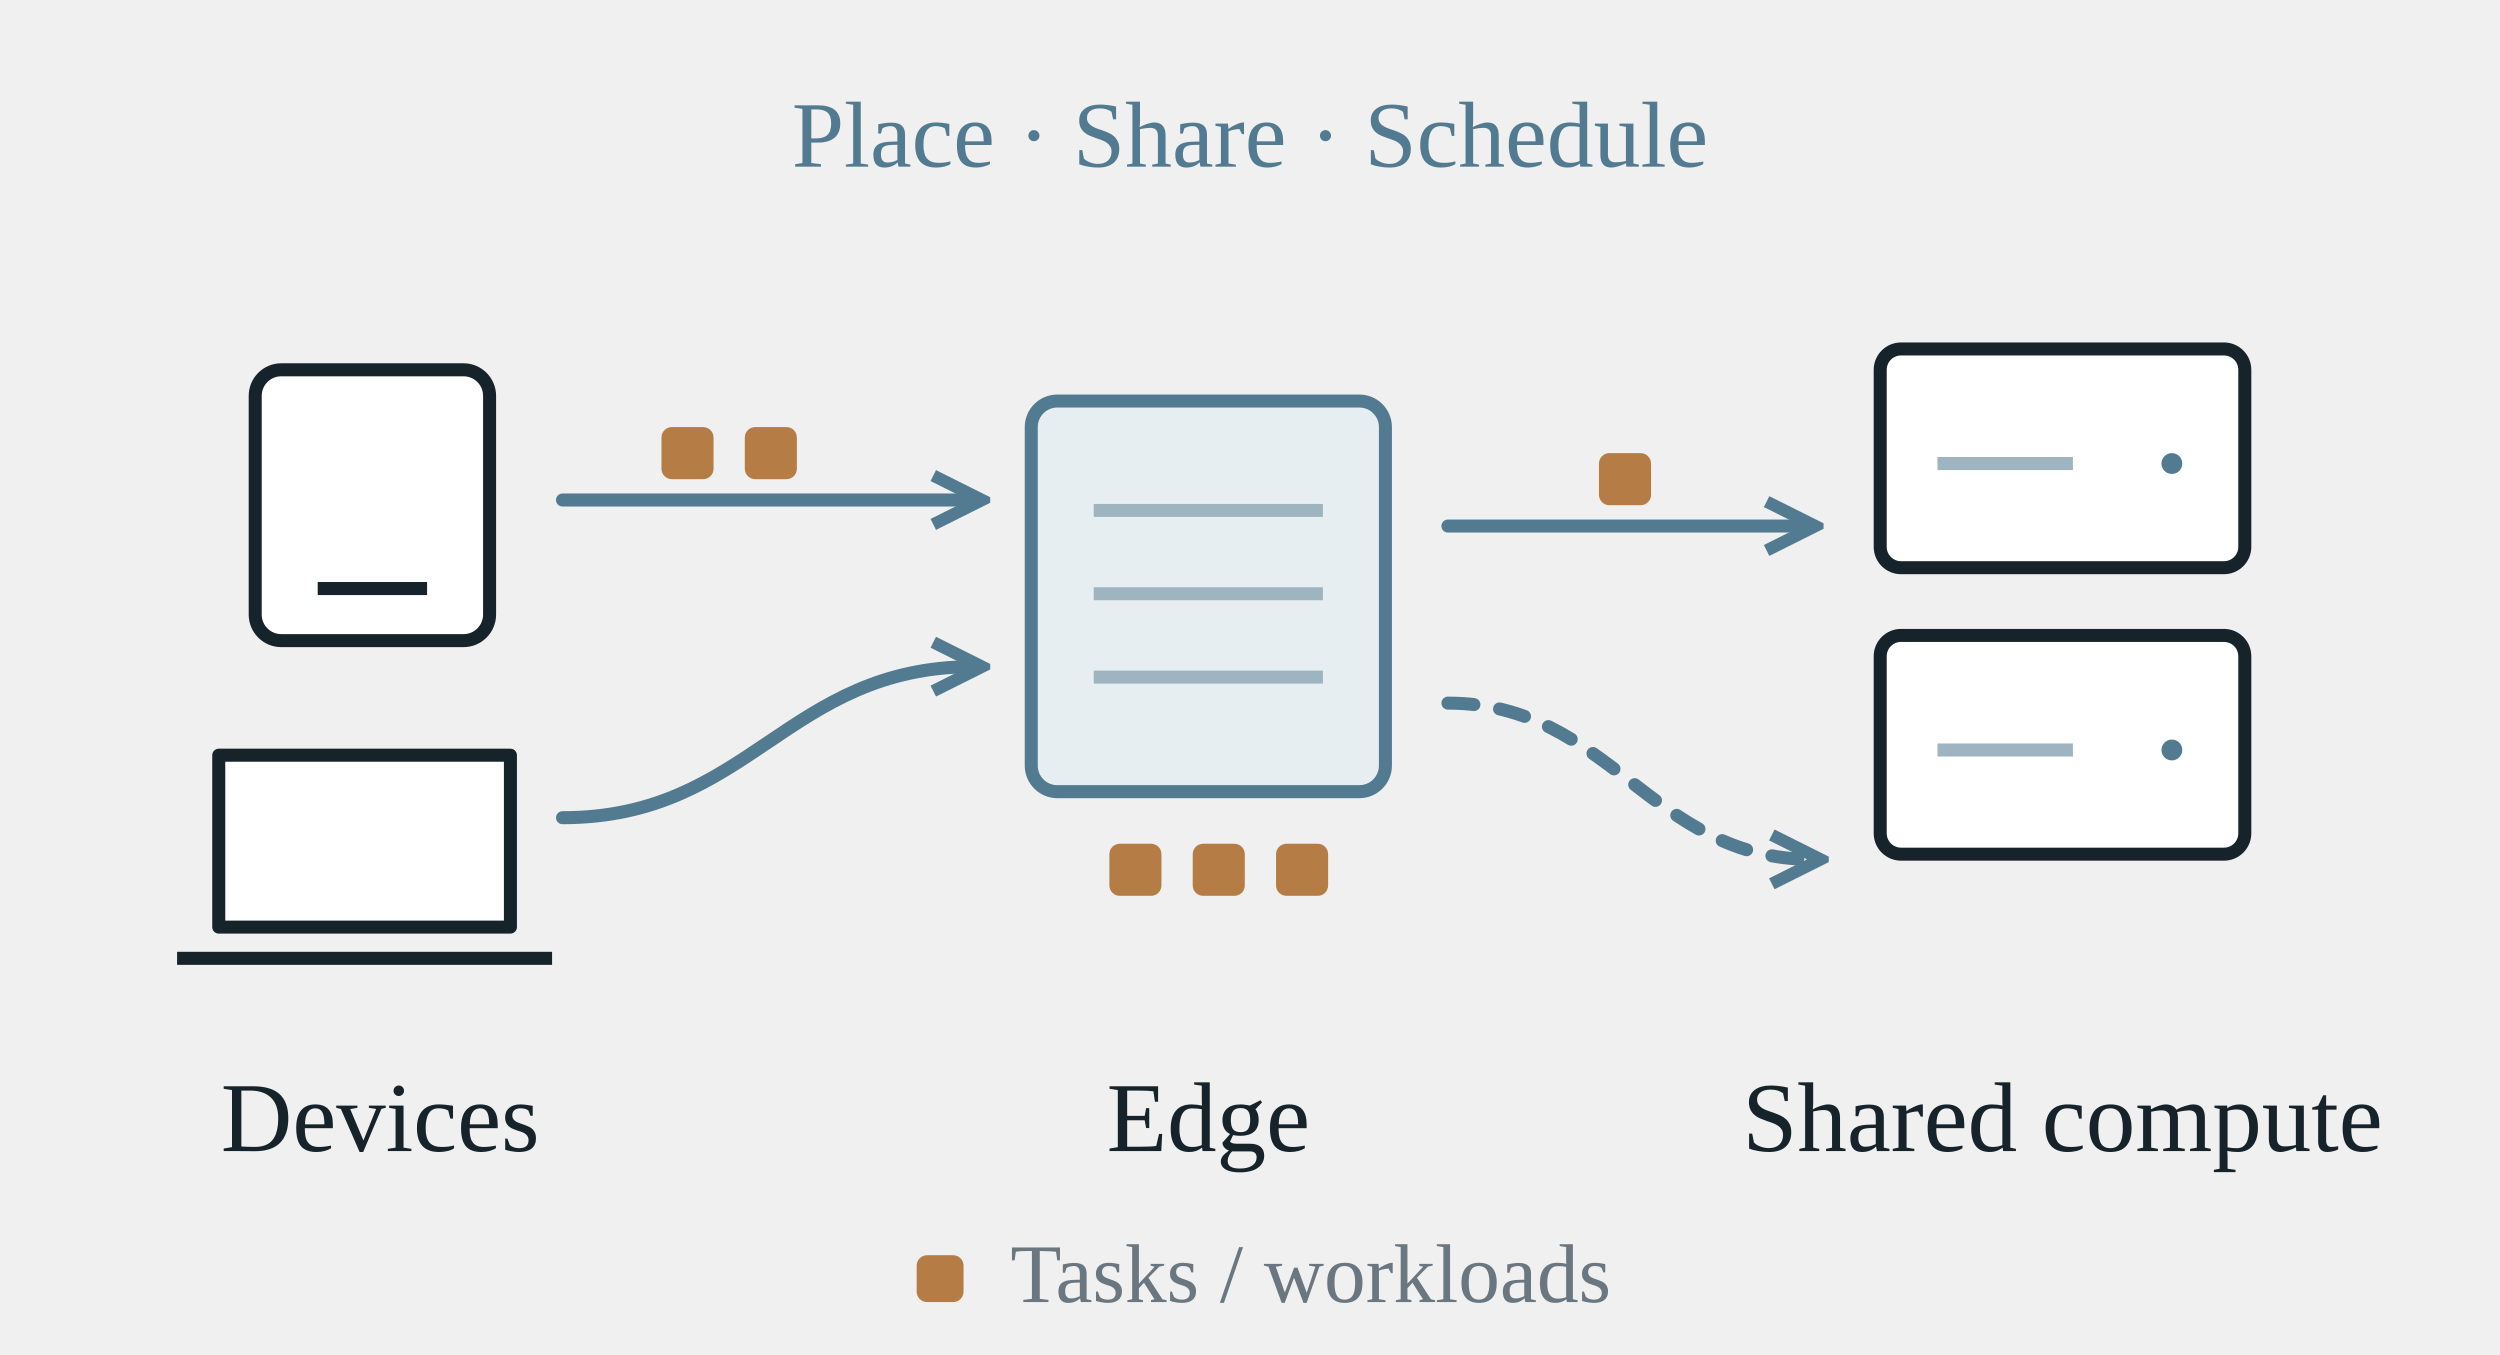
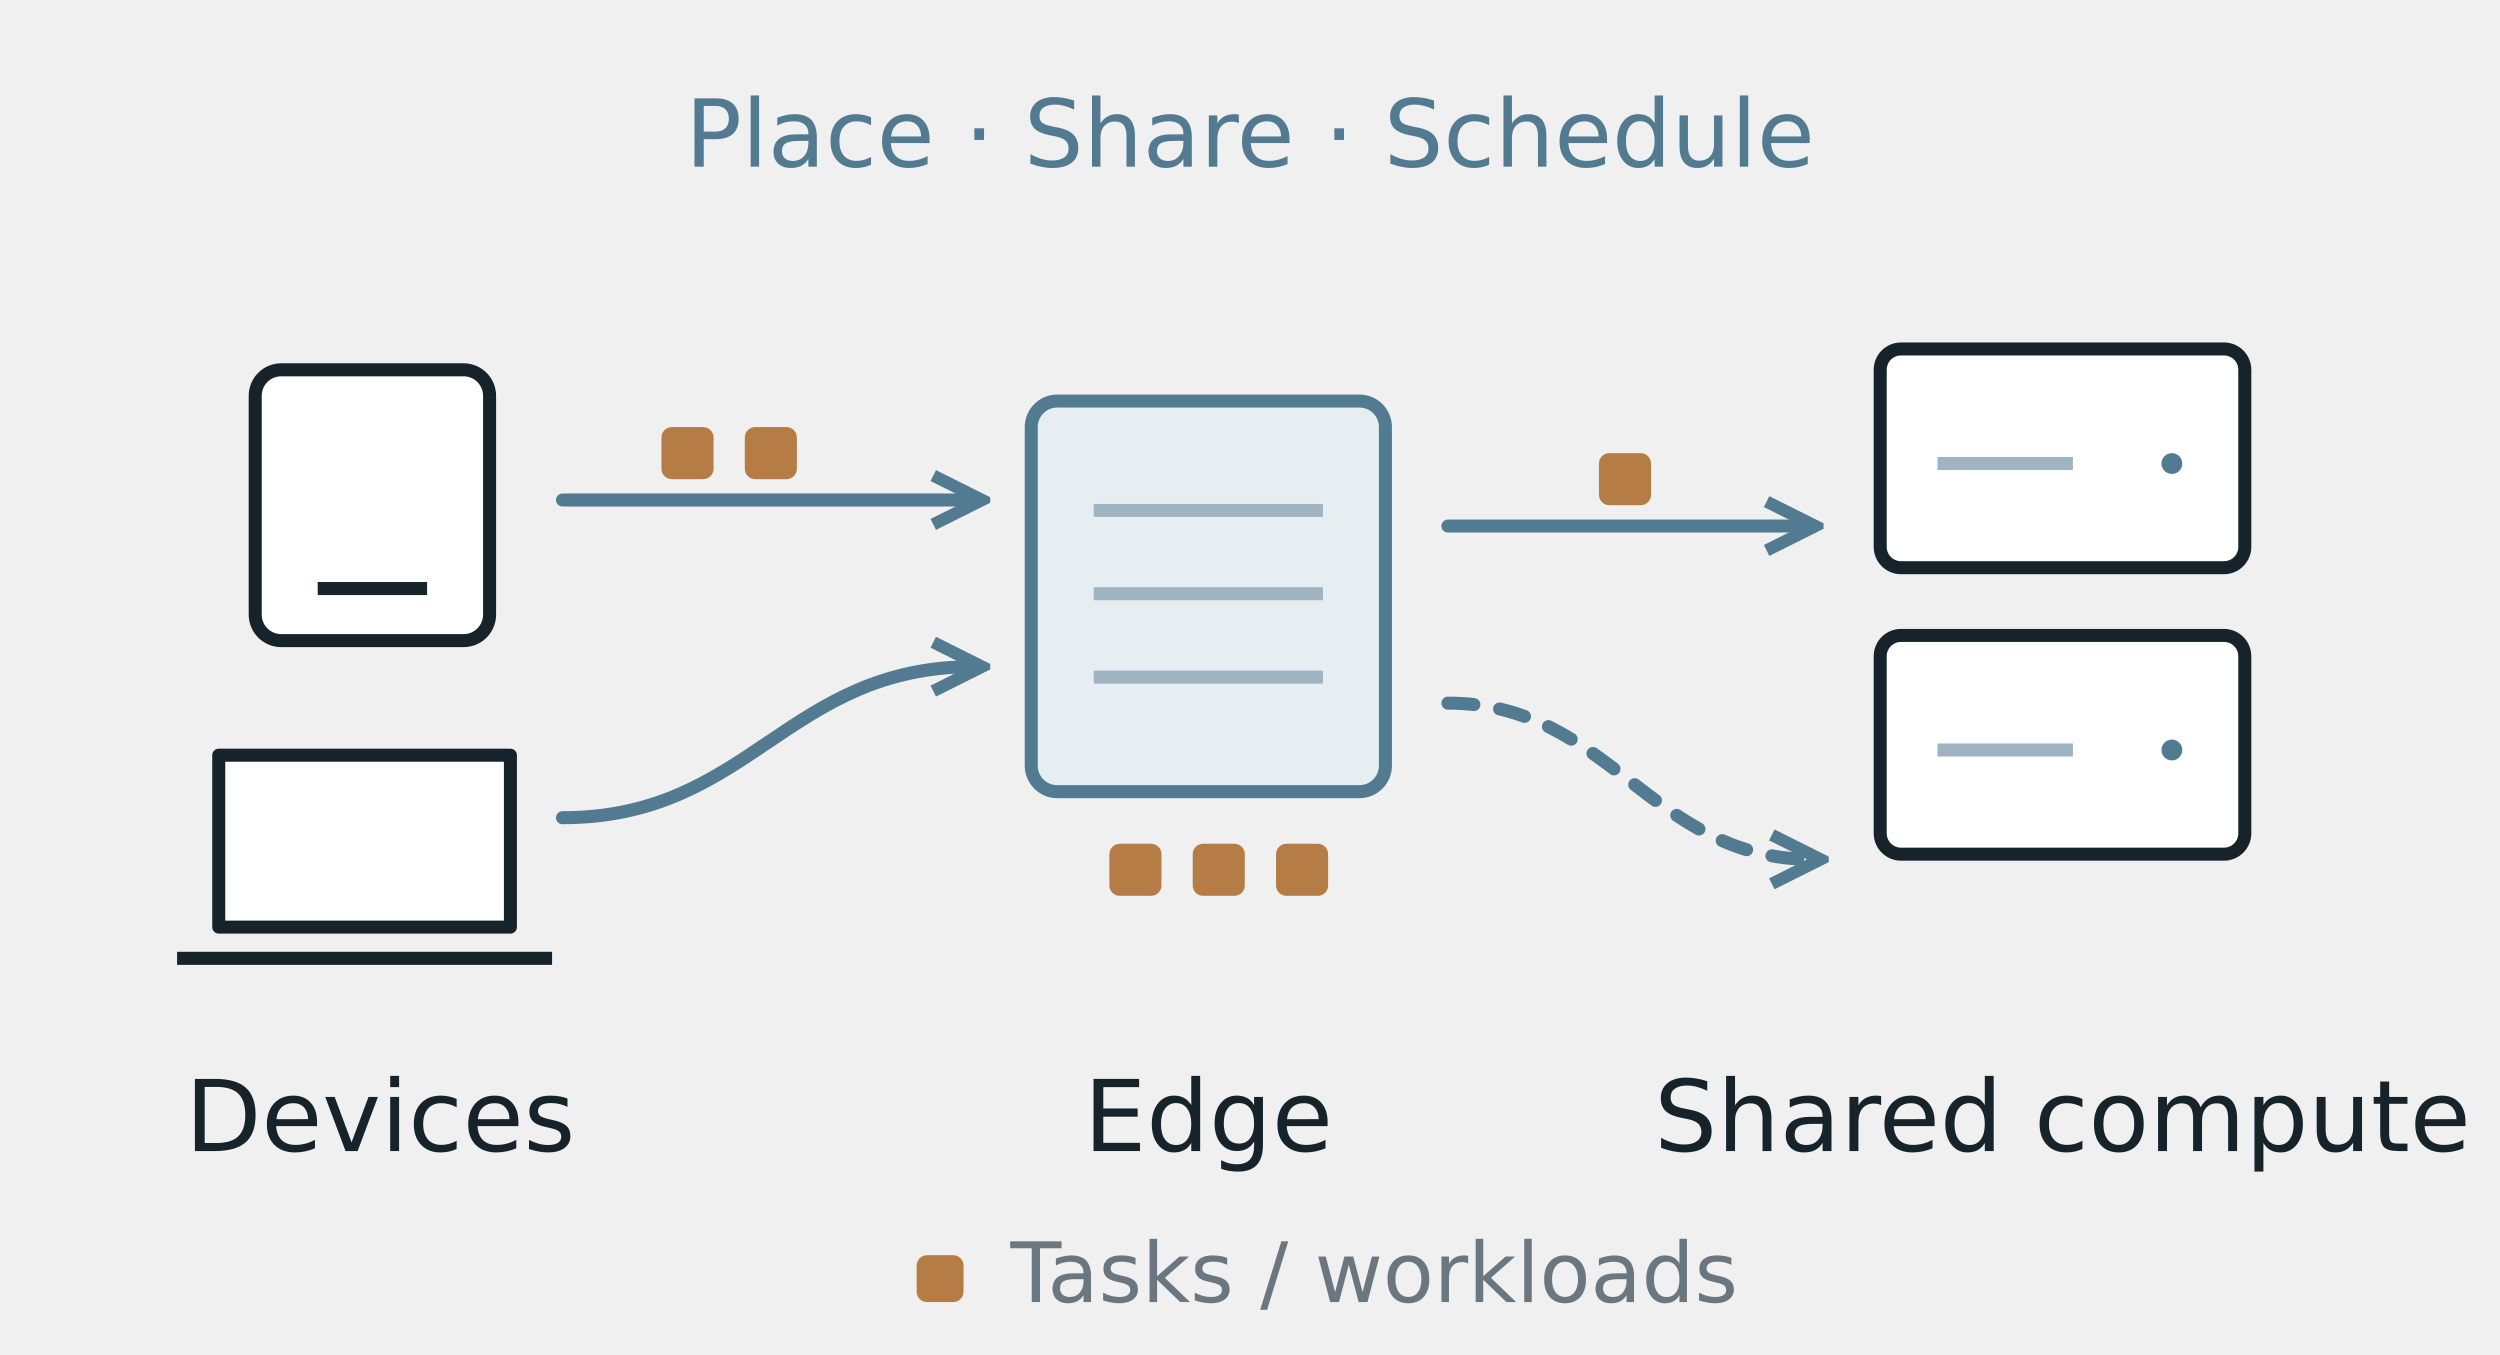
- <svg xmlns="http://www.w3.org/2000/svg" viewBox="0 0 480 260" role="img" aria-labelledby="title desc">
-   <defs>
+ <svg xmlns="http://www.w3.org/2000/svg" viewBox="0 0 480 260" role="img" aria-labelledby="title desc" version="1.1" id="svg69">
+   <defs id="defs7">
    <marker id="flow-arrow" viewBox="0 0 8 8" refX="6" refY="4" markerWidth="5" markerHeight="5" orient="auto">
-       <path d="M1 1 7 4 1 7" fill="none" stroke="#527b91" stroke-width="1.5" />
+       <path d="M1 1 7 4 1 7" fill="none" stroke="#527b91" stroke-width="1.5" id="path4" />
    </marker>
  </defs>
-   <g font-family="Source Sans 3, Segoe UI, Arial, sans-serif" fill="#17232b">
-     <text x="240" y="32" text-anchor="middle" font-size="18" fill="#527b91">Place · Share · Schedule</text>
-     <g fill="none" stroke="#527b91" stroke-width="2.5" stroke-linecap="round" stroke-linejoin="round">
-       <path d="M108 96 H187" marker-end="url(#flow-arrow)" />
-       <path d="M108 157 C144 157 151 128 187 128" marker-end="url(#flow-arrow)" />
-       <path d="M278 101 H347" marker-end="url(#flow-arrow)" />
-       <path d="M278 135 C309 135 317 165 348 165" stroke-dasharray="5 5" marker-end="url(#flow-arrow)" />
+   <g fill="#17232b" id="g67">
+     <g aria-label="Place · Share · Schedule" id="text9" style="fill:#527b91">
+       <path d="m 135.12,20.337 v 4.931 h 2.232 q 1.239,0 1.916,-0.642 0.677,-0.642 0.677,-1.828 0,-1.178 -0.677,-1.819 -0.677,-0.642 -1.916,-0.642 z m -1.775,-1.459 h 4.008 q 2.206,0 3.331,1.002 1.134,0.993 1.134,2.918 0,1.942 -1.134,2.936 -1.125,0.993 -3.331,0.993 h -2.232 V 32 h -1.775 z" id="path73" />
+       <path d="m 144.129,18.324 h 1.617 V 32 h -1.617 z" id="path75" />
+       <path d="m 153.604,27.052 q -1.96,0 -2.716,0.448 -0.756,0.448 -0.756,1.529 0,0.861 0.562,1.371 0.571,0.501 1.547,0.501 1.345,0 2.153,-0.949 0.817,-0.958 0.817,-2.54 v -0.36 z m 3.226,-0.668 V 32 h -1.617 v -1.494 q -0.554,0.896 -1.38,1.327 -0.826,0.422 -2.021,0.422 -1.512,0 -2.408,-0.844 -0.888,-0.853 -0.888,-2.276 0,-1.661 1.107,-2.505 1.116,-0.844 3.322,-0.844 h 2.268 V 25.628 q 0,-1.116 -0.738,-1.723 -0.729,-0.615 -2.057,-0.615 -0.844,0 -1.644,0.202 -0.8,0.202 -1.538,0.606 v -1.494 q 0.888,-0.343 1.723,-0.51 0.835,-0.176 1.626,-0.176 2.136,0 3.19,1.107 1.055,1.107 1.055,3.357 z" id="path77" />
+       <path d="m 167.244,22.534 v 1.512 q -0.686,-0.378 -1.38,-0.562 -0.686,-0.193 -1.389,-0.193 -1.573,0 -2.443,1.002 -0.87,0.993 -0.87,2.795 0,1.802 0.87,2.804 0.87,0.993 2.443,0.993 0.703,0 1.389,-0.185 0.694,-0.193 1.38,-0.571 v 1.494 q -0.677,0.316 -1.406,0.475 -0.721,0.158 -1.538,0.158 -2.224,0 -3.533,-1.397 -1.31,-1.397 -1.31,-3.771 0,-2.408 1.318,-3.788 1.327,-1.38 3.63,-1.38 0.747,0 1.459,0.158 0.712,0.149 1.38,0.457 z" id="path79" />
+       <path d="m 178.477,26.674 v 0.791 h -7.436 q 0.105,1.67 1.002,2.549 0.905,0.87 2.514,0.87 0.932,0 1.802,-0.229 0.879,-0.229 1.74,-0.686 v 1.529 q -0.87,0.369 -1.784,0.562 -0.914,0.193 -1.854,0.193 -2.355,0 -3.735,-1.371 -1.371,-1.371 -1.371,-3.709 0,-2.417 1.301,-3.832 1.31,-1.424 3.524,-1.424 1.986,0 3.138,1.283 1.16,1.274 1.16,3.472 z m -1.617,-0.475 q -0.018,-1.327 -0.747,-2.118 -0.721,-0.791 -1.916,-0.791 -1.354,0 -2.171,0.765 -0.809,0.765 -0.932,2.153 z" id="path81" />
+       <path d="m 187.081,24.635 h 1.855 v 2.232 h -1.855 z" id="path83" />
+       <path d="m 206.232,19.309 v 1.731 q -1.011,-0.483 -1.907,-0.721 -0.896,-0.237 -1.731,-0.237 -1.45,0 -2.241,0.562 -0.782,0.562 -0.782,1.6 0,0.87 0.519,1.318 0.527,0.439 1.986,0.712 l 1.072,0.22 q 1.986,0.378 2.927,1.336 0.949,0.949 0.949,2.549 0,1.907 -1.283,2.892 -1.274,0.984 -3.744,0.984 -0.932,0 -1.986,-0.211 -1.046,-0.211 -2.171,-0.624 v -1.828 q 1.081,0.606 2.118,0.914 1.037,0.308 2.039,0.308 1.521,0 2.347,-0.598 0.826,-0.598 0.826,-1.705 0,-0.967 -0.598,-1.512 -0.589,-0.545 -1.942,-0.817 l -1.081,-0.211 q -1.986,-0.396 -2.874,-1.239 -0.888,-0.844 -0.888,-2.347 0,-1.74 1.222,-2.742 1.23,-1.002 3.384,-1.002 0.923,0 1.881,0.167 0.958,0.167 1.96,0.501 z" id="path85" />
+       <path d="M 217.904,26.059 V 32 h -1.617 v -5.889 q 0,-1.397 -0.545,-2.092 -0.545,-0.694 -1.635,-0.694 -1.31,0 -2.065,0.835 -0.756,0.835 -0.756,2.276 V 32 h -1.626 V 18.324 h 1.626 v 5.361 q 0.58,-0.888 1.362,-1.327 0.791,-0.439 1.819,-0.439 1.696,0 2.566,1.055 0.87,1.046 0.87,3.085 z" id="path87" />
+       <path d="m 225.604,27.052 q -1.96,0 -2.716,0.448 -0.756,0.448 -0.756,1.529 0,0.861 0.562,1.371 0.571,0.501 1.547,0.501 1.345,0 2.153,-0.949 0.817,-0.958 0.817,-2.54 v -0.36 z m 3.226,-0.668 V 32 h -1.617 v -1.494 q -0.554,0.896 -1.38,1.327 -0.826,0.422 -2.021,0.422 -1.512,0 -2.408,-0.844 -0.888,-0.853 -0.888,-2.276 0,-1.661 1.107,-2.505 1.116,-0.844 3.322,-0.844 h 2.268 V 25.628 q 0,-1.116 -0.738,-1.723 -0.729,-0.615 -2.057,-0.615 -0.844,0 -1.644,0.202 -0.8,0.202 -1.538,0.606 v -1.494 q 0.888,-0.343 1.723,-0.51 0.835,-0.176 1.626,-0.176 2.136,0 3.19,1.107 1.055,1.107 1.055,3.357 z" id="path89" />
+       <path d="m 237.864,23.668 q -0.272,-0.158 -0.598,-0.229 -0.316,-0.079 -0.703,-0.079 -1.371,0 -2.109,0.896 -0.729,0.888 -0.729,2.558 V 32 h -1.626 v -9.844 h 1.626 v 1.529 q 0.51,-0.896 1.327,-1.327 0.817,-0.439 1.986,-0.439 0.167,0 0.369,0.026 0.202,0.018 0.448,0.062 z" id="path91" />
+       <path d="m 247.585,26.674 v 0.791 h -7.436 q 0.105,1.67 1.002,2.549 0.905,0.87 2.514,0.87 0.932,0 1.802,-0.229 0.879,-0.229 1.74,-0.686 v 1.529 q -0.87,0.369 -1.784,0.562 -0.914,0.193 -1.854,0.193 -2.355,0 -3.735,-1.371 -1.371,-1.371 -1.371,-3.709 0,-2.417 1.301,-3.832 1.31,-1.424 3.524,-1.424 1.986,0 3.138,1.283 1.16,1.274 1.16,3.472 z m -1.617,-0.475 q -0.018,-1.327 -0.747,-2.118 -0.721,-0.791 -1.916,-0.791 -1.354,0 -2.171,0.765 -0.809,0.765 -0.932,2.153 z" id="path93" />
+       <path d="m 256.189,24.635 h 1.855 v 2.232 h -1.855 z" id="path95" />
+       <path d="m 275.341,19.309 v 1.731 q -1.011,-0.483 -1.907,-0.721 -0.896,-0.237 -1.731,-0.237 -1.45,0 -2.241,0.562 -0.782,0.562 -0.782,1.6 0,0.87 0.519,1.318 0.527,0.439 1.986,0.712 l 1.072,0.22 q 1.986,0.378 2.927,1.336 0.949,0.949 0.949,2.549 0,1.907 -1.283,2.892 -1.274,0.984 -3.744,0.984 -0.932,0 -1.986,-0.211 -1.046,-0.211 -2.171,-0.624 v -1.828 q 1.081,0.606 2.118,0.914 1.037,0.308 2.039,0.308 1.521,0 2.347,-0.598 0.826,-0.598 0.826,-1.705 0,-0.967 -0.598,-1.512 -0.589,-0.545 -1.942,-0.817 l -1.081,-0.211 q -1.986,-0.396 -2.874,-1.239 -0.888,-0.844 -0.888,-2.347 0,-1.74 1.222,-2.742 1.23,-1.002 3.384,-1.002 0.923,0 1.881,0.167 0.958,0.167 1.96,0.501 z" id="path97" />
+       <path d="m 285.914,22.534 v 1.512 q -0.686,-0.378 -1.38,-0.562 -0.686,-0.193 -1.389,-0.193 -1.573,0 -2.443,1.002 -0.87,0.993 -0.87,2.795 0,1.802 0.87,2.804 0.87,0.993 2.443,0.993 0.703,0 1.389,-0.185 0.694,-0.193 1.38,-0.571 v 1.494 q -0.677,0.316 -1.406,0.475 -0.721,0.158 -1.538,0.158 -2.224,0 -3.533,-1.397 -1.31,-1.397 -1.31,-3.771 0,-2.408 1.318,-3.788 1.327,-1.38 3.63,-1.38 0.747,0 1.459,0.158 0.712,0.149 1.38,0.457 z" id="path99" />
+       <path d="M 296.909,26.059 V 32 h -1.617 v -5.889 q 0,-1.397 -0.545,-2.092 -0.545,-0.694 -1.635,-0.694 -1.31,0 -2.065,0.835 -0.756,0.835 -0.756,2.276 V 32 h -1.626 V 18.324 h 1.626 v 5.361 q 0.58,-0.888 1.362,-1.327 0.791,-0.439 1.819,-0.439 1.696,0 2.566,1.055 0.87,1.046 0.87,3.085 z" id="path101" />
+       <path d="m 308.555,26.674 v 0.791 h -7.436 q 0.105,1.67 1.002,2.549 0.905,0.87 2.514,0.87 0.932,0 1.802,-0.229 0.879,-0.229 1.74,-0.686 v 1.529 q -0.87,0.369 -1.784,0.562 -0.914,0.193 -1.854,0.193 -2.355,0 -3.735,-1.371 -1.371,-1.371 -1.371,-3.709 0,-2.417 1.301,-3.832 1.31,-1.424 3.524,-1.424 1.986,0 3.138,1.283 1.16,1.274 1.16,3.472 z m -1.617,-0.475 q -0.018,-1.327 -0.747,-2.118 -0.721,-0.791 -1.916,-0.791 -1.354,0 -2.171,0.765 -0.809,0.765 -0.932,2.153 z" id="path103" />
+       <path d="m 317.687,23.65 v -5.326 h 1.617 V 32 h -1.617 v -1.477 q -0.51,0.879 -1.292,1.31 -0.773,0.422 -1.863,0.422 -1.784,0 -2.909,-1.424 -1.116,-1.424 -1.116,-3.744 0,-2.32 1.116,-3.744 1.125,-1.424 2.909,-1.424 1.09,0 1.863,0.431 0.782,0.422 1.292,1.301 z m -5.511,3.437 q 0,1.784 0.729,2.804 0.738,1.011 2.021,1.011 1.283,0 2.021,-1.011 0.738,-1.02 0.738,-2.804 0,-1.784 -0.738,-2.795 -0.738,-1.02 -2.021,-1.02 -1.283,0 -2.021,1.02 -0.729,1.011 -0.729,2.795 z" id="path105" />
+       <path d="M 322.468,28.115 V 22.156 h 1.617 v 5.897 q 0,1.397 0.545,2.101 0.545,0.694 1.635,0.694 1.31,0 2.065,-0.835 0.765,-0.835 0.765,-2.276 V 22.156 h 1.617 V 32 h -1.617 v -1.512 q -0.589,0.896 -1.371,1.336 -0.773,0.431 -1.802,0.431 -1.696,0 -2.575,-1.055 -0.879,-1.055 -0.879,-3.085 z m 4.069,-6.196 z" id="path107" />
+       <path d="m 334.043,18.324 h 1.617 V 32 h -1.617 z" id="path109" />
+       <path d="m 347.464,26.674 v 0.791 h -7.436 q 0.105,1.67 1.002,2.549 0.905,0.87 2.514,0.87 0.932,0 1.802,-0.229 0.879,-0.229 1.74,-0.686 v 1.529 q -0.87,0.369 -1.784,0.562 -0.914,0.193 -1.854,0.193 -2.355,0 -3.735,-1.371 -1.371,-1.371 -1.371,-3.709 0,-2.417 1.301,-3.832 1.31,-1.424 3.524,-1.424 1.986,0 3.138,1.283 1.16,1.274 1.16,3.472 z m -1.617,-0.475 q -0.018,-1.327 -0.747,-2.118 -0.721,-0.791 -1.916,-0.791 -1.354,0 -2.171,0.765 -0.809,0.765 -0.932,2.153 z" id="path111" />
    </g>
-     <g stroke="#17232b" stroke-width="2.5" fill="#fff" stroke-linejoin="round">
-       <rect x="49" y="71" width="45" height="52" rx="5" />
-       <path d="M61 113 H82" />
-       <path d="M42 145 H98 V178 H42 Z M34 184 H106" />
-       <rect x="198" y="77" width="68" height="75" rx="5" fill="#e6eef2" stroke="#527b91" />
-       <path d="M210 98 H254 M210 114 H254 M210 130 H254" stroke="#9eb4c0" />
-       <rect x="361" y="67" width="70" height="42" rx="4" />
-       <rect x="361" y="122" width="70" height="42" rx="4" />
-       <path d="M372 89 H398 M372 144 H398" stroke="#9eb4c0" />
-       <circle cx="417" cy="89" r="2" fill="#527b91" stroke="none" />
-       <circle cx="417" cy="144" r="2" fill="#527b91" stroke="none" />
+     <g fill="none" stroke="#527b91" stroke-width="2.5" stroke-linecap="round" stroke-linejoin="round" id="g19">
+       <path d="m 108,96 h 79" marker-end="url(#flow-arrow)" id="path11" />
+       <path d="m 108,157 c 36,0 43,-29 79,-29" marker-end="url(#flow-arrow)" id="path13" />
+       <path d="m 278,101 h 69" marker-end="url(#flow-arrow)" id="path15" />
+       <path d="m 278,135 c 31,0 39,30 70,30" stroke-dasharray="5, 5" marker-end="url(#flow-arrow)" id="path17" />
    </g>
-     <g fill="#b57d45">
-       <rect x="127" y="82" width="10" height="10" rx="2" />
-       <rect x="143" y="82" width="10" height="10" rx="2" />
-       <rect x="213" y="162" width="10" height="10" rx="2" />
-       <rect x="229" y="162" width="10" height="10" rx="2" />
-       <rect x="245" y="162" width="10" height="10" rx="2" />
-       <rect x="307" y="87" width="10" height="10" rx="2" />
+     <g stroke="#17232b" stroke-width="2.5" fill="#ffffff" stroke-linejoin="round" id="g41">
+       <path id="rect21" d="m 54,71 h 35 c 2.77,0 5,2.23 5,5 v 42 c 0,2.77 -2.23,5 -5,5 H 54 c -2.77,0 -5,-2.23 -5,-5 V 76 c 0,-2.77 2.23,-5 5,-5 z" />
+       <path d="M 61,113 H 82" id="path23" />
+       <path d="m 42,145 h 56 v 33 H 42 Z m -8,39 h 72" id="path25" />
+       <path id="rect27" style="fill:#e6eef2;stroke:#527b91" d="m 203,77 h 58 c 2.77,0 5,2.23 5,5 v 65 c 0,2.77 -2.23,5 -5,5 h -58 c -2.77,0 -5,-2.23 -5,-5 V 82 c 0,-2.77 2.23,-5 5,-5 z" />
+       <path d="m 210,98 h 44 m -44,16 h 44 m -44,16 h 44" stroke="#9eb4c0" id="path29" />
+       <path id="rect31" d="m 365,67 h 62 c 2.216,0 4,1.784 4,4 v 34 c 0,2.216 -1.784,4 -4,4 h -62 c -2.216,0 -4,-1.784 -4,-4 V 71 c 0,-2.216 1.784,-4 4,-4 z" />
+       <path id="rect33" d="m 365,122 h 62 c 2.216,0 4,1.784 4,4 v 34 c 0,2.216 -1.784,4 -4,4 h -62 c -2.216,0 -4,-1.784 -4,-4 v -34 c 0,-2.216 1.784,-4 4,-4 z" />
+       <path d="m 372,89 h 26 m -26,55 h 26" stroke="#9eb4c0" id="path35" />
+       <path id="circle37" style="fill:#527b91;stroke:none" d="m 419,89 a 2,2 0 0 1 -2,2 2,2 0 0 1 -2,-2 2,2 0 0 1 2,-2 2,2 0 0 1 2,2 z" />
+       <path id="circle39" style="fill:#527b91;stroke:none" d="m 419,144 a 2,2 0 0 1 -2,2 2,2 0 0 1 -2,-2 2,2 0 0 1 2,-2 2,2 0 0 1 2,2 z" />
    </g>
-     <text x="73" y="221" text-anchor="middle" font-size="19">Devices</text>
-     <text x="232" y="221" text-anchor="middle" font-size="19">Edge</text>
-     <text x="396" y="221" text-anchor="middle" font-size="19">Shared compute</text>
-     <rect x="176" y="241" width="9" height="9" rx="2" fill="#b57d45" />
-     <text x="194" y="250" font-size="16" fill="#6b7780">Tasks / workloads</text>
+     <g fill="#b57d45" id="g55">
+       <path id="rect43" d="m 129,82 h 6 c 1.108,0 2,0.892 2,2 v 6 c 0,1.108 -0.892,2 -2,2 h -6 c -1.108,0 -2,-0.892 -2,-2 v -6 c 0,-1.108 0.892,-2 2,-2 z" />
+       <path id="rect45" d="m 145,82 h 6 c 1.108,0 2,0.892 2,2 v 6 c 0,1.108 -0.892,2 -2,2 h -6 c -1.108,0 -2,-0.892 -2,-2 v -6 c 0,-1.108 0.892,-2 2,-2 z" />
+       <path id="rect47" d="m 215,162 h 6 c 1.108,0 2,0.892 2,2 v 6 c 0,1.108 -0.892,2 -2,2 h -6 c -1.108,0 -2,-0.892 -2,-2 v -6 c 0,-1.108 0.892,-2 2,-2 z" />
+       <path id="rect49" d="m 231,162 h 6 c 1.108,0 2,0.892 2,2 v 6 c 0,1.108 -0.892,2 -2,2 h -6 c -1.108,0 -2,-0.892 -2,-2 v -6 c 0,-1.108 0.892,-2 2,-2 z" />
+       <path id="rect51" d="m 247,162 h 6 c 1.108,0 2,0.892 2,2 v 6 c 0,1.108 -0.892,2 -2,2 h -6 c -1.108,0 -2,-0.892 -2,-2 v -6 c 0,-1.108 0.892,-2 2,-2 z" />
+       <path id="rect53" d="m 309,87 h 6 c 1.108,0 2,0.892 2,2 v 6 c 0,1.108 -0.892,2 -2,2 h -6 c -1.108,0 -2,-0.892 -2,-2 v -6 c 0,-1.108 0.892,-2 2,-2 z" />
+     </g>
+     <g aria-label="Devices" id="text57">
+       <path d="m 39.3,208.689 v 10.771 h 2.264 q 2.867,0 4.193,-1.299 1.336,-1.299 1.336,-4.101 0,-2.783 -1.336,-4.073 -1.327,-1.299 -4.193,-1.299 z m -1.874,-1.54 h 3.85 q 4.026,0 5.91,1.679 1.883,1.67 1.883,5.232 0,3.581 -1.893,5.26 Q 45.284,221 41.276,221 h -3.85 z" id="path126" />
+       <path d="m 60.87,215.378 v 0.835 H 53.021 q 0.111,1.763 1.058,2.69 0.956,0.918 2.653,0.918 0.983,0 1.902,-0.241 0.928,-0.241 1.837,-0.724 v 1.614 q -0.918,0.39 -1.883,0.594 -0.965,0.204 -1.958,0.204 -2.486,0 -3.943,-1.447 -1.447,-1.447 -1.447,-3.915 0,-2.551 1.373,-4.045 1.382,-1.503 3.72,-1.503 2.097,0 3.312,1.354 1.225,1.345 1.225,3.665 z m -1.707,-0.501 q -0.019,-1.401 -0.789,-2.236 -0.761,-0.835 -2.022,-0.835 -1.429,0 -2.292,0.807 -0.854,0.807 -0.983,2.273 z" id="path128" />
+       <path d="m 62.447,210.609 h 1.809 l 3.247,8.721 3.247,-8.721 h 1.809 L 68.663,221 h -2.319 z" id="path130" />
+       <path d="m 74.916,210.609 h 1.707 V 221 h -1.707 z m 0,-4.045 h 1.707 v 2.162 h -1.707 z" id="path132" />
+       <path d="m 87.672,211.008 v 1.596 q -0.724,-0.399 -1.457,-0.594 -0.724,-0.204 -1.466,-0.204 -1.661,0 -2.579,1.058 -0.918,1.048 -0.918,2.95 0,1.902 0.918,2.959 0.918,1.048 2.579,1.048 0.742,0 1.466,-0.195 0.733,-0.204 1.457,-0.603 v 1.577 q -0.714,0.334 -1.484,0.501 -0.761,0.167 -1.624,0.167 -2.347,0 -3.729,-1.475 -1.382,-1.475 -1.382,-3.98 0,-2.542 1.392,-3.999 1.401,-1.457 3.832,-1.457 0.789,0 1.54,0.167 0.751,0.158 1.457,0.482 z" id="path134" />
+       <path d="m 99.529,215.378 v 0.835 h -7.849 q 0.111,1.763 1.058,2.69 0.956,0.918 2.653,0.918 0.983,0 1.902,-0.241 0.928,-0.241 1.837,-0.724 v 1.614 q -0.918,0.39 -1.883,0.594 -0.965,0.204 -1.958,0.204 -2.486,0 -3.943,-1.447 -1.447,-1.447 -1.447,-3.915 0,-2.551 1.373,-4.045 1.382,-1.503 3.72,-1.503 2.097,0 3.312,1.354 1.225,1.345 1.225,3.665 z m -1.707,-0.501 q -0.019,-1.401 -0.789,-2.236 -0.761,-0.835 -2.022,-0.835 -1.429,0 -2.292,0.807 -0.854,0.807 -0.983,2.273 z" id="path136" />
+       <path d="m 108.954,210.916 v 1.614 q -0.724,-0.371 -1.503,-0.557 -0.779,-0.186 -1.614,-0.186 -1.271,0 -1.911,0.39 -0.631,0.39 -0.631,1.169 0,0.594 0.455,0.937 0.455,0.334 1.828,0.64 l 0.584,0.13 q 1.818,0.39 2.579,1.104 0.77,0.705 0.77,1.976 0,1.447 -1.15,2.292 -1.141,0.844 -3.145,0.844 -0.835,0 -1.744,-0.167 -0.9,-0.158 -1.902,-0.482 v -1.763 q 0.946,0.492 1.865,0.742 0.918,0.241 1.818,0.241 1.206,0 1.855,-0.408 0.649,-0.417 0.649,-1.169 0,-0.696 -0.473,-1.067 -0.464,-0.371 -2.05,-0.714 l -0.594,-0.139 q -1.586,-0.334 -2.292,-1.02 -0.705,-0.696 -0.705,-1.902 0,-1.466 1.039,-2.264 1.039,-0.798 2.95,-0.798 0.946,0 1.781,0.139 0.835,0.139 1.54,0.417 z" id="path138" />
+     </g>
+     <g aria-label="Edge" id="text59">
+       <path d="m 209.957,207.149 h 8.758 v 1.577 h -6.884 v 4.101 h 6.596 v 1.577 h -6.596 v 5.019 h 7.051 V 221 h -8.925 z" id="path141" />
+       <path d="m 228.725,212.187 v -5.622 h 1.707 V 221 h -1.707 v -1.559 q -0.538,0.928 -1.364,1.382 -0.816,0.445 -1.967,0.445 -1.883,0 -3.071,-1.503 -1.178,-1.503 -1.178,-3.952 0,-2.449 1.178,-3.952 1.188,-1.503 3.071,-1.503 1.15,0 1.967,0.455 0.826,0.445 1.364,1.373 z m -5.817,3.627 q 0,1.883 0.77,2.959 0.779,1.067 2.134,1.067 1.354,0 2.134,-1.067 0.779,-1.076 0.779,-2.959 0,-1.883 -0.779,-2.95 -0.779,-1.076 -2.134,-1.076 -1.354,0 -2.134,1.076 -0.77,1.067 -0.77,2.95 z" id="path143" />
+       <path d="m 240.786,215.684 q 0,-1.855 -0.77,-2.876 -0.761,-1.021 -2.143,-1.021 -1.373,0 -2.143,1.021 -0.761,1.02 -0.761,2.876 0,1.846 0.761,2.867 0.77,1.021 2.143,1.021 1.382,0 2.143,-1.021 0.77,-1.021 0.77,-2.867 z m 1.707,4.026 q 0,2.653 -1.178,3.943 -1.178,1.299 -3.609,1.299 -0.9,0 -1.698,-0.139 -0.798,-0.13 -1.549,-0.408 v -1.661 q 0.751,0.408 1.484,0.603 0.733,0.195 1.494,0.195 1.679,0 2.514,-0.881 0.835,-0.872 0.835,-2.644 v -0.844 q -0.529,0.918 -1.354,1.373 Q 238.605,221 237.455,221 q -1.911,0 -3.08,-1.457 -1.169,-1.457 -1.169,-3.859 0,-2.412 1.169,-3.869 1.169,-1.457 3.08,-1.457 1.15,0 1.976,0.455 0.826,0.455 1.354,1.373 v -1.577 h 1.707 z" id="path145" />
+       <path d="m 254.896,215.378 v 0.835 h -7.849 q 0.111,1.763 1.058,2.69 0.956,0.918 2.653,0.918 0.983,0 1.902,-0.241 0.928,-0.241 1.837,-0.724 v 1.614 q -0.918,0.39 -1.883,0.594 -0.965,0.204 -1.958,0.204 -2.486,0 -3.943,-1.447 -1.447,-1.447 -1.447,-3.915 0,-2.551 1.373,-4.045 1.382,-1.503 3.72,-1.503 2.097,0 3.312,1.354 1.225,1.345 1.225,3.665 z m -1.707,-0.501 q -0.019,-1.401 -0.789,-2.236 -0.761,-0.835 -2.022,-0.835 -1.429,0 -2.292,0.807 -0.854,0.807 -0.983,2.273 z" id="path147" />
+     </g>
+     <g aria-label="Shared compute" id="text61">
+       <path d="m 327.793,207.604 v 1.828 q -1.067,-0.51 -2.013,-0.761 -0.946,-0.25 -1.828,-0.25 -1.531,0 -2.366,0.594 -0.826,0.594 -0.826,1.688 0,0.918 0.547,1.392 0.557,0.464 2.097,0.751 l 1.132,0.232 q 2.097,0.399 3.089,1.41 1.002,1.002 1.002,2.69 0,2.013 -1.354,3.052 -1.345,1.039 -3.952,1.039 -0.983,0 -2.097,-0.223 -1.104,-0.223 -2.292,-0.659 v -1.93 q 1.141,0.64 2.236,0.965 1.095,0.325 2.152,0.325 1.605,0 2.477,-0.631 0.872,-0.631 0.872,-1.8 0,-1.02 -0.631,-1.596 -0.622,-0.575 -2.05,-0.863 l -1.141,-0.223 q -2.097,-0.417 -3.034,-1.308 -0.937,-0.891 -0.937,-2.477 0,-1.837 1.29,-2.895 1.299,-1.058 3.572,-1.058 0.974,0 1.985,0.176 1.011,0.176 2.069,0.529 z" id="path150" />
+       <path d="M 340.113,214.729 V 221 h -1.707 v -6.216 q 0,-1.475 -0.575,-2.208 -0.575,-0.733 -1.726,-0.733 -1.382,0 -2.18,0.881 -0.798,0.881 -0.798,2.403 V 221 h -1.716 v -14.436 h 1.716 v 5.659 q 0.612,-0.937 1.438,-1.401 0.835,-0.464 1.92,-0.464 1.791,0 2.709,1.113 0.918,1.104 0.918,3.256 z" id="path152" />
+       <path d="m 348.24,215.777 q -2.069,0 -2.867,0.473 -0.798,0.473 -0.798,1.614 0,0.909 0.594,1.447 0.603,0.529 1.633,0.529 1.419,0 2.273,-1.002 0.863,-1.011 0.863,-2.681 v -0.38 z m 3.405,-0.705 V 221 h -1.707 v -1.577 q -0.584,0.946 -1.457,1.401 -0.872,0.445 -2.134,0.445 -1.596,0 -2.542,-0.891 -0.937,-0.9 -0.937,-2.403 0,-1.753 1.169,-2.644 1.178,-0.891 3.507,-0.891 h 2.394 v -0.167 q 0,-1.178 -0.779,-1.818 -0.77,-0.649 -2.171,-0.649 -0.891,0 -1.735,0.213 -0.844,0.213 -1.624,0.64 v -1.577 q 0.937,-0.362 1.818,-0.538 0.881,-0.186 1.716,-0.186 2.254,0 3.368,1.169 1.113,1.169 1.113,3.544 z" id="path154" />
+       <path d="m 361.182,212.205 q -0.288,-0.167 -0.631,-0.241 -0.334,-0.084 -0.742,-0.084 -1.447,0 -2.227,0.946 -0.77,0.937 -0.77,2.7 V 221 h -1.716 v -10.391 h 1.716 v 1.614 q 0.538,-0.946 1.401,-1.401 0.863,-0.464 2.097,-0.464 0.176,0 0.39,0.028 0.213,0.019 0.473,0.065 z" id="path156" />
+       <path d="m 371.443,215.378 v 0.835 h -7.849 q 0.111,1.763 1.058,2.69 0.956,0.918 2.653,0.918 0.983,0 1.902,-0.241 0.928,-0.241 1.837,-0.724 v 1.614 q -0.918,0.39 -1.883,0.594 -0.965,0.204 -1.958,0.204 -2.486,0 -3.943,-1.447 -1.447,-1.447 -1.447,-3.915 0,-2.551 1.373,-4.045 1.382,-1.503 3.72,-1.503 2.097,0 3.312,1.354 1.225,1.345 1.225,3.665 z m -1.707,-0.501 q -0.019,-1.401 -0.789,-2.236 -0.761,-0.835 -2.022,-0.835 -1.429,0 -2.292,0.807 -0.854,0.807 -0.983,2.273 z" id="path158" />
+       <path d="m 381.082,212.187 v -5.622 h 1.707 V 221 h -1.707 v -1.559 q -0.538,0.928 -1.364,1.382 -0.816,0.445 -1.967,0.445 -1.883,0 -3.071,-1.503 -1.178,-1.503 -1.178,-3.952 0,-2.449 1.178,-3.952 1.188,-1.503 3.071,-1.503 1.15,0 1.967,0.455 0.826,0.445 1.364,1.373 z m -5.817,3.627 q 0,1.883 0.77,2.959 0.779,1.067 2.134,1.067 1.354,0 2.134,-1.067 0.779,-1.076 0.779,-2.959 0,-1.883 -0.779,-2.95 -0.779,-1.076 -2.134,-1.076 -1.355,0 -2.134,1.076 -0.77,1.067 -0.77,2.95 z" id="path160" />
+       <path d="m 399.822,211.008 v 1.596 q -0.724,-0.399 -1.457,-0.594 -0.724,-0.204 -1.466,-0.204 -1.661,0 -2.579,1.058 -0.918,1.048 -0.918,2.95 0,1.902 0.918,2.959 0.918,1.048 2.579,1.048 0.742,0 1.466,-0.195 0.733,-0.204 1.457,-0.603 v 1.577 q -0.714,0.334 -1.484,0.501 -0.761,0.167 -1.624,0.167 -2.347,0 -3.729,-1.475 -1.382,-1.475 -1.382,-3.98 0,-2.542 1.392,-3.999 1.401,-1.457 3.832,-1.457 0.789,0 1.54,0.167 0.751,0.158 1.457,0.482 z" id="path162" />
+       <path d="m 406.817,211.806 q -1.373,0 -2.171,1.076 -0.798,1.067 -0.798,2.932 0,1.865 0.789,2.941 0.798,1.067 2.18,1.067 1.364,0 2.162,-1.076 0.798,-1.076 0.798,-2.932 0,-1.846 -0.798,-2.922 -0.798,-1.085 -2.162,-1.085 z m 0,-1.447 q 2.227,0 3.498,1.447 1.271,1.447 1.271,4.008 0,2.551 -1.271,4.008 -1.271,1.447 -3.498,1.447 -2.236,0 -3.507,-1.447 -1.262,-1.457 -1.262,-4.008 0,-2.561 1.262,-4.008 1.271,-1.447 3.507,-1.447 z" id="path164" />
+       <path d="m 422.505,212.604 q 0.64,-1.15 1.531,-1.698 0.891,-0.547 2.097,-0.547 1.624,0 2.505,1.141 0.881,1.132 0.881,3.229 V 221 h -1.716 v -6.216 q 0,-1.494 -0.529,-2.217 -0.529,-0.724 -1.614,-0.724 -1.327,0 -2.097,0.881 -0.77,0.881 -0.77,2.403 V 221 h -1.716 v -6.216 q 0,-1.503 -0.529,-2.217 -0.529,-0.724 -1.633,-0.724 -1.308,0 -2.078,0.891 -0.77,0.881 -0.77,2.394 V 221 h -1.716 v -10.391 h 1.716 v 1.614 q 0.584,-0.956 1.401,-1.41 0.816,-0.455 1.939,-0.455 1.132,0 1.92,0.575 0.798,0.575 1.178,1.67 z" id="path166" />
+       <path d="m 434.575,219.441 v 5.511 h -1.716 v -14.343 h 1.716 v 1.577 q 0.538,-0.928 1.354,-1.373 0.826,-0.455 1.967,-0.455 1.893,0 3.071,1.503 1.188,1.503 1.188,3.952 0,2.449 -1.188,3.952 -1.178,1.503 -3.071,1.503 -1.141,0 -1.967,-0.445 -0.816,-0.455 -1.354,-1.382 z m 5.808,-3.627 q 0,-1.883 -0.779,-2.95 -0.77,-1.076 -2.125,-1.076 -1.354,0 -2.134,1.076 -0.77,1.067 -0.77,2.95 0,1.883 0.77,2.959 0.779,1.067 2.134,1.067 1.355,0 2.125,-1.067 0.779,-1.076 0.779,-2.959 z" id="path168" />
+       <path d="m 444.808,216.899 v -6.29 h 1.707 v 6.225 q 0,1.475 0.575,2.217 0.575,0.733 1.726,0.733 1.382,0 2.18,-0.881 0.807,-0.881 0.807,-2.403 v -5.891 h 1.707 V 221 h -1.707 v -1.596 q -0.622,0.946 -1.447,1.41 -0.816,0.455 -1.902,0.455 -1.791,0 -2.718,-1.113 -0.928,-1.113 -0.928,-3.256 z m 4.295,-6.541 z" id="path170" />
+       <path d="m 458.715,207.659 v 2.95 h 3.516 v 1.327 h -3.516 v 5.641 q 0,1.271 0.343,1.633 0.353,0.362 1.419,0.362 h 1.753 V 221 h -1.753 q -1.976,0 -2.728,-0.733 -0.751,-0.742 -0.751,-2.69 v -5.641 h -1.252 v -1.327 h 1.252 v -2.95 z" id="path172" />
+       <path d="m 473.364,215.378 v 0.835 h -7.849 q 0.111,1.763 1.058,2.69 0.956,0.918 2.653,0.918 0.983,0 1.902,-0.241 0.928,-0.241 1.837,-0.724 v 1.614 q -0.918,0.39 -1.883,0.594 -0.965,0.204 -1.958,0.204 -2.486,0 -3.943,-1.447 -1.447,-1.447 -1.447,-3.915 0,-2.551 1.373,-4.045 1.382,-1.503 3.72,-1.503 2.097,0 3.312,1.354 1.225,1.345 1.225,3.665 z m -1.707,-0.501 q -0.019,-1.401 -0.789,-2.236 -0.761,-0.835 -2.022,-0.835 -1.429,0 -2.292,0.807 -0.854,0.807 -0.983,2.273 z" id="path174" />
+     </g>
+     <path id="rect63" style="fill:#b57d45" d="m 178,241 h 5 c 1.108,0 2,0.892 2,2 v 5 c 0,1.108 -0.892,2 -2,2 h -5 c -1.108,0 -2,-0.892 -2,-2 v -5 c 0,-1.108 0.892,-2 2,-2 z" />
+     <g aria-label="Tasks / workloads" id="text65" style="fill:#6b7780">
+       <path d="m 193.953,238.336 h 9.867 v 1.328 h -4.141 V 250 h -1.586 v -10.336 h -4.141 z" id="path178" />
+       <path d="m 206.609,245.602 q -1.742,0 -2.414,0.398 -0.672,0.398 -0.672,1.359 0,0.766 0.5,1.219 0.508,0.445 1.375,0.445 1.195,0 1.914,-0.844 0.727,-0.852 0.727,-2.258 v -0.32 z m 2.867,-0.594 V 250 h -1.438 v -1.328 q -0.492,0.797 -1.227,1.18 -0.734,0.375 -1.797,0.375 -1.344,0 -2.141,-0.75 -0.789,-0.758 -0.789,-2.023 0,-1.477 0.984,-2.227 0.992,-0.75 2.953,-0.75 h 2.016 v -0.141 q 0,-0.992 -0.656,-1.531 -0.648,-0.547 -1.828,-0.547 -0.75,0 -1.461,0.18 -0.711,0.18 -1.367,0.539 v -1.328 q 0.789,-0.305 1.531,-0.453 0.742,-0.156 1.445,-0.156 1.898,0 2.836,0.984 0.938,0.984 0.938,2.984 z" id="path180" />
+       <path d="m 218.016,241.508 v 1.359 q -0.609,-0.312 -1.266,-0.469 -0.656,-0.156 -1.359,-0.156 -1.07,0 -1.609,0.328 -0.531,0.328 -0.531,0.984 0,0.5 0.383,0.789 0.383,0.281 1.539,0.539 l 0.492,0.109 q 1.531,0.328 2.172,0.93 0.648,0.594 0.648,1.664 0,1.219 -0.969,1.93 -0.961,0.711 -2.648,0.711 -0.703,0 -1.469,-0.141 -0.758,-0.133 -1.602,-0.406 v -1.484 q 0.797,0.414 1.57,0.625 0.773,0.203 1.531,0.203 1.016,0 1.562,-0.344 0.547,-0.352 0.547,-0.984 0,-0.586 -0.398,-0.898 -0.391,-0.312 -1.727,-0.602 l -0.5,-0.117 q -1.336,-0.281 -1.93,-0.859 -0.594,-0.586 -0.594,-1.602 0,-1.234 0.875,-1.906 0.875,-0.672 2.484,-0.672 0.797,0 1.5,0.117 0.703,0.117 1.297,0.352 z" id="path182" />
+       <path d="m 220.719,237.844 h 1.445 v 7.18 l 4.289,-3.773 h 1.836 l -4.641,4.094 4.836,4.656 h -1.875 l -4.445,-4.273 V 250 h -1.445 z" id="path184" />
+       <path d="m 235.617,241.508 v 1.359 q -0.609,-0.312 -1.266,-0.469 -0.656,-0.156 -1.359,-0.156 -1.07,0 -1.609,0.328 -0.531,0.328 -0.531,0.984 0,0.5 0.383,0.789 0.383,0.281 1.539,0.539 l 0.492,0.109 q 1.531,0.328 2.172,0.93 0.648,0.594 0.648,1.664 0,1.219 -0.969,1.93 -0.961,0.711 -2.648,0.711 -0.703,0 -1.469,-0.141 -0.758,-0.133 -1.602,-0.406 v -1.484 q 0.797,0.414 1.57,0.625 0.773,0.203 1.531,0.203 1.016,0 1.562,-0.344 0.547,-0.352 0.547,-0.984 0,-0.586 -0.398,-0.898 -0.391,-0.312 -1.727,-0.602 l -0.5,-0.117 q -1.336,-0.281 -1.93,-0.859 -0.594,-0.586 -0.594,-1.602 0,-1.234 0.875,-1.906 0.875,-0.672 2.484,-0.672 0.797,0 1.5,0.117 0.703,0.117 1.297,0.352 z" id="path186" />
+       <path d="m 246.016,238.336 h 1.328 l -4.062,13.148 h -1.328 z" id="path188" />
+       <path d="m 253.102,241.25 h 1.438 l 1.797,6.828 1.789,-6.828 h 1.695 l 1.797,6.828 1.789,-6.828 h 1.438 l -2.289,8.75 h -1.695 L 258.977,242.828 257.086,250 h -1.695 z" id="path190" />
+       <path d="m 270.414,242.258 q -1.156,0 -1.828,0.906 -0.672,0.898 -0.672,2.469 0,1.57 0.664,2.477 0.672,0.898 1.836,0.898 1.148,0 1.82,-0.906 0.672,-0.906 0.672,-2.469 0,-1.555 -0.672,-2.461 -0.672,-0.914 -1.82,-0.914 z m 0,-1.219 q 1.875,0 2.945,1.219 1.07,1.219 1.07,3.375 0,2.148 -1.07,3.375 -1.07,1.219 -2.945,1.219 -1.883,0 -2.953,-1.219 -1.062,-1.227 -1.062,-3.375 0,-2.156 1.062,-3.375 1.07,-1.219 2.953,-1.219 z" id="path192" />
+       <path d="m 281.883,242.594 q -0.242,-0.141 -0.531,-0.203 -0.281,-0.07 -0.625,-0.07 -1.219,0 -1.875,0.797 -0.648,0.789 -0.648,2.273 V 250 h -1.445 v -8.75 h 1.445 v 1.359 q 0.453,-0.797 1.18,-1.18 0.727,-0.391 1.766,-0.391 0.148,0 0.328,0.023 0.18,0.016 0.398,0.055 z" id="path194" />
+       <path d="m 283.336,237.844 h 1.445 v 7.18 l 4.289,-3.773 h 1.836 l -4.641,4.094 4.836,4.656 h -1.875 l -4.445,-4.273 V 250 h -1.445 z" id="path196" />
+       <path d="m 292.656,237.844 h 1.438 V 250 h -1.438 z" id="path198" />
+       <path d="m 300.492,242.258 q -1.156,0 -1.828,0.906 -0.672,0.898 -0.672,2.469 0,1.57 0.664,2.477 0.672,0.898 1.836,0.898 1.148,0 1.82,-0.906 0.672,-0.906 0.672,-2.469 0,-1.555 -0.672,-2.461 -0.672,-0.914 -1.82,-0.914 z m 0,-1.219 q 1.875,0 2.945,1.219 1.07,1.219 1.07,3.375 0,2.148 -1.07,3.375 -1.07,1.219 -2.945,1.219 -1.883,0 -2.953,-1.219 -1.062,-1.227 -1.062,-3.375 0,-2.156 1.062,-3.375 1.07,-1.219 2.953,-1.219 z" id="path200" />
+       <path d="m 310.867,245.602 q -1.742,0 -2.414,0.398 -0.672,0.398 -0.672,1.359 0,0.766 0.5,1.219 0.508,0.445 1.375,0.445 1.195,0 1.914,-0.844 0.727,-0.852 0.727,-2.258 v -0.32 z m 2.867,-0.594 V 250 h -1.438 v -1.328 q -0.492,0.797 -1.227,1.18 -0.734,0.375 -1.797,0.375 -1.344,0 -2.141,-0.75 -0.789,-0.758 -0.789,-2.023 0,-1.477 0.984,-2.227 0.992,-0.75 2.953,-0.75 h 2.016 v -0.141 q 0,-0.992 -0.656,-1.531 -0.648,-0.547 -1.828,-0.547 -0.75,0 -1.461,0.18 -0.711,0.18 -1.367,0.539 v -1.328 q 0.789,-0.305 1.531,-0.453 0.742,-0.156 1.445,-0.156 1.898,0 2.836,0.984 0.938,0.984 0.938,2.984 z" id="path202" />
+       <path d="m 322.453,242.578 v -4.734 h 1.438 V 250 h -1.438 v -1.312 q -0.453,0.781 -1.148,1.164 -0.688,0.375 -1.656,0.375 -1.586,0 -2.586,-1.266 -0.992,-1.266 -0.992,-3.328 0,-2.062 0.992,-3.328 1,-1.266 2.586,-1.266 0.969,0 1.656,0.383 0.695,0.375 1.148,1.156 z m -4.898,3.055 q 0,1.586 0.648,2.492 0.656,0.898 1.797,0.898 1.141,0 1.797,-0.898 0.656,-0.906 0.656,-2.492 0,-1.586 -0.656,-2.484 -0.656,-0.906 -1.797,-0.906 -1.141,0 -1.797,0.906 -0.648,0.898 -0.648,2.484 z" id="path204" />
+       <path d="m 332.43,241.508 v 1.359 q -0.609,-0.312 -1.266,-0.469 -0.656,-0.156 -1.359,-0.156 -1.07,0 -1.609,0.328 -0.531,0.328 -0.531,0.984 0,0.5 0.383,0.789 0.383,0.281 1.539,0.539 l 0.492,0.109 q 1.531,0.328 2.172,0.93 0.648,0.594 0.648,1.664 0,1.219 -0.969,1.93 -0.961,0.711 -2.648,0.711 -0.703,0 -1.469,-0.141 -0.758,-0.133 -1.602,-0.406 v -1.484 q 0.797,0.414 1.57,0.625 0.773,0.203 1.531,0.203 1.016,0 1.562,-0.344 0.547,-0.352 0.547,-0.984 0,-0.586 -0.398,-0.898 -0.391,-0.312 -1.727,-0.602 l -0.5,-0.117 q -1.336,-0.281 -1.93,-0.859 -0.594,-0.586 -0.594,-1.602 0,-1.234 0.875,-1.906 0.875,-0.672 2.484,-0.672 0.797,0 1.5,0.117 0.703,0.117 1.297,0.352 z" id="path206" />
+     </g>
  </g>
</svg>
